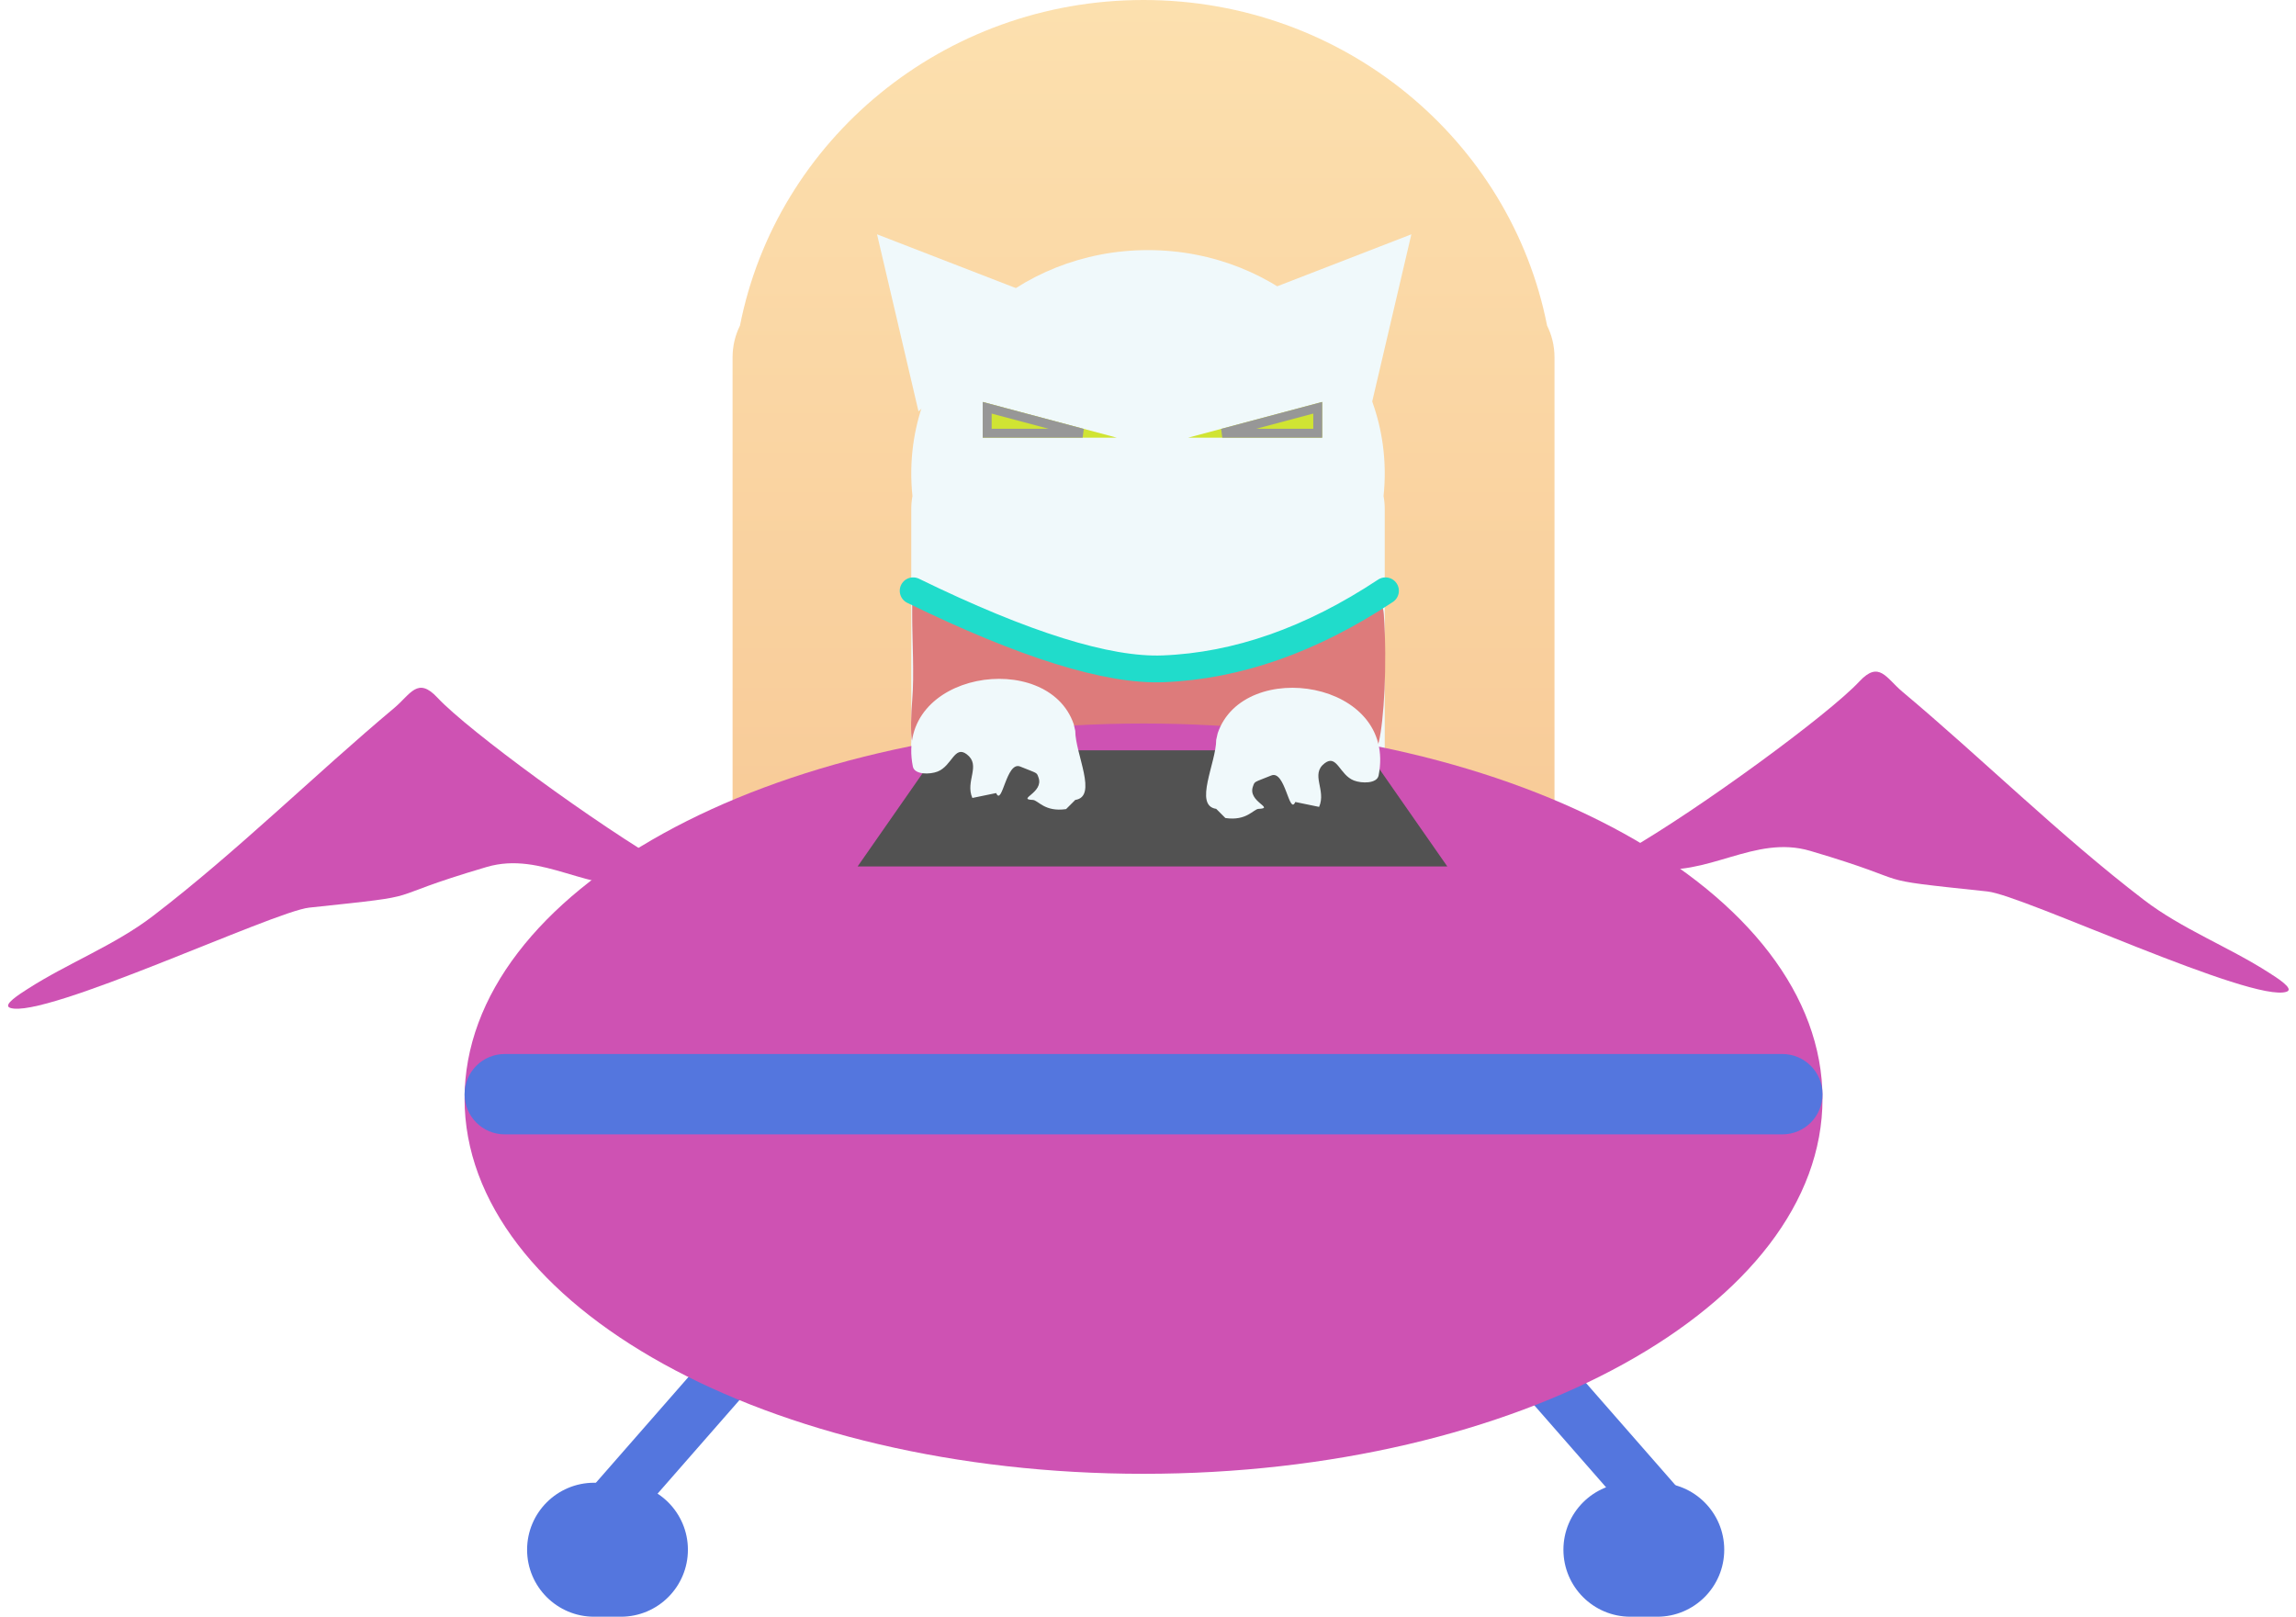
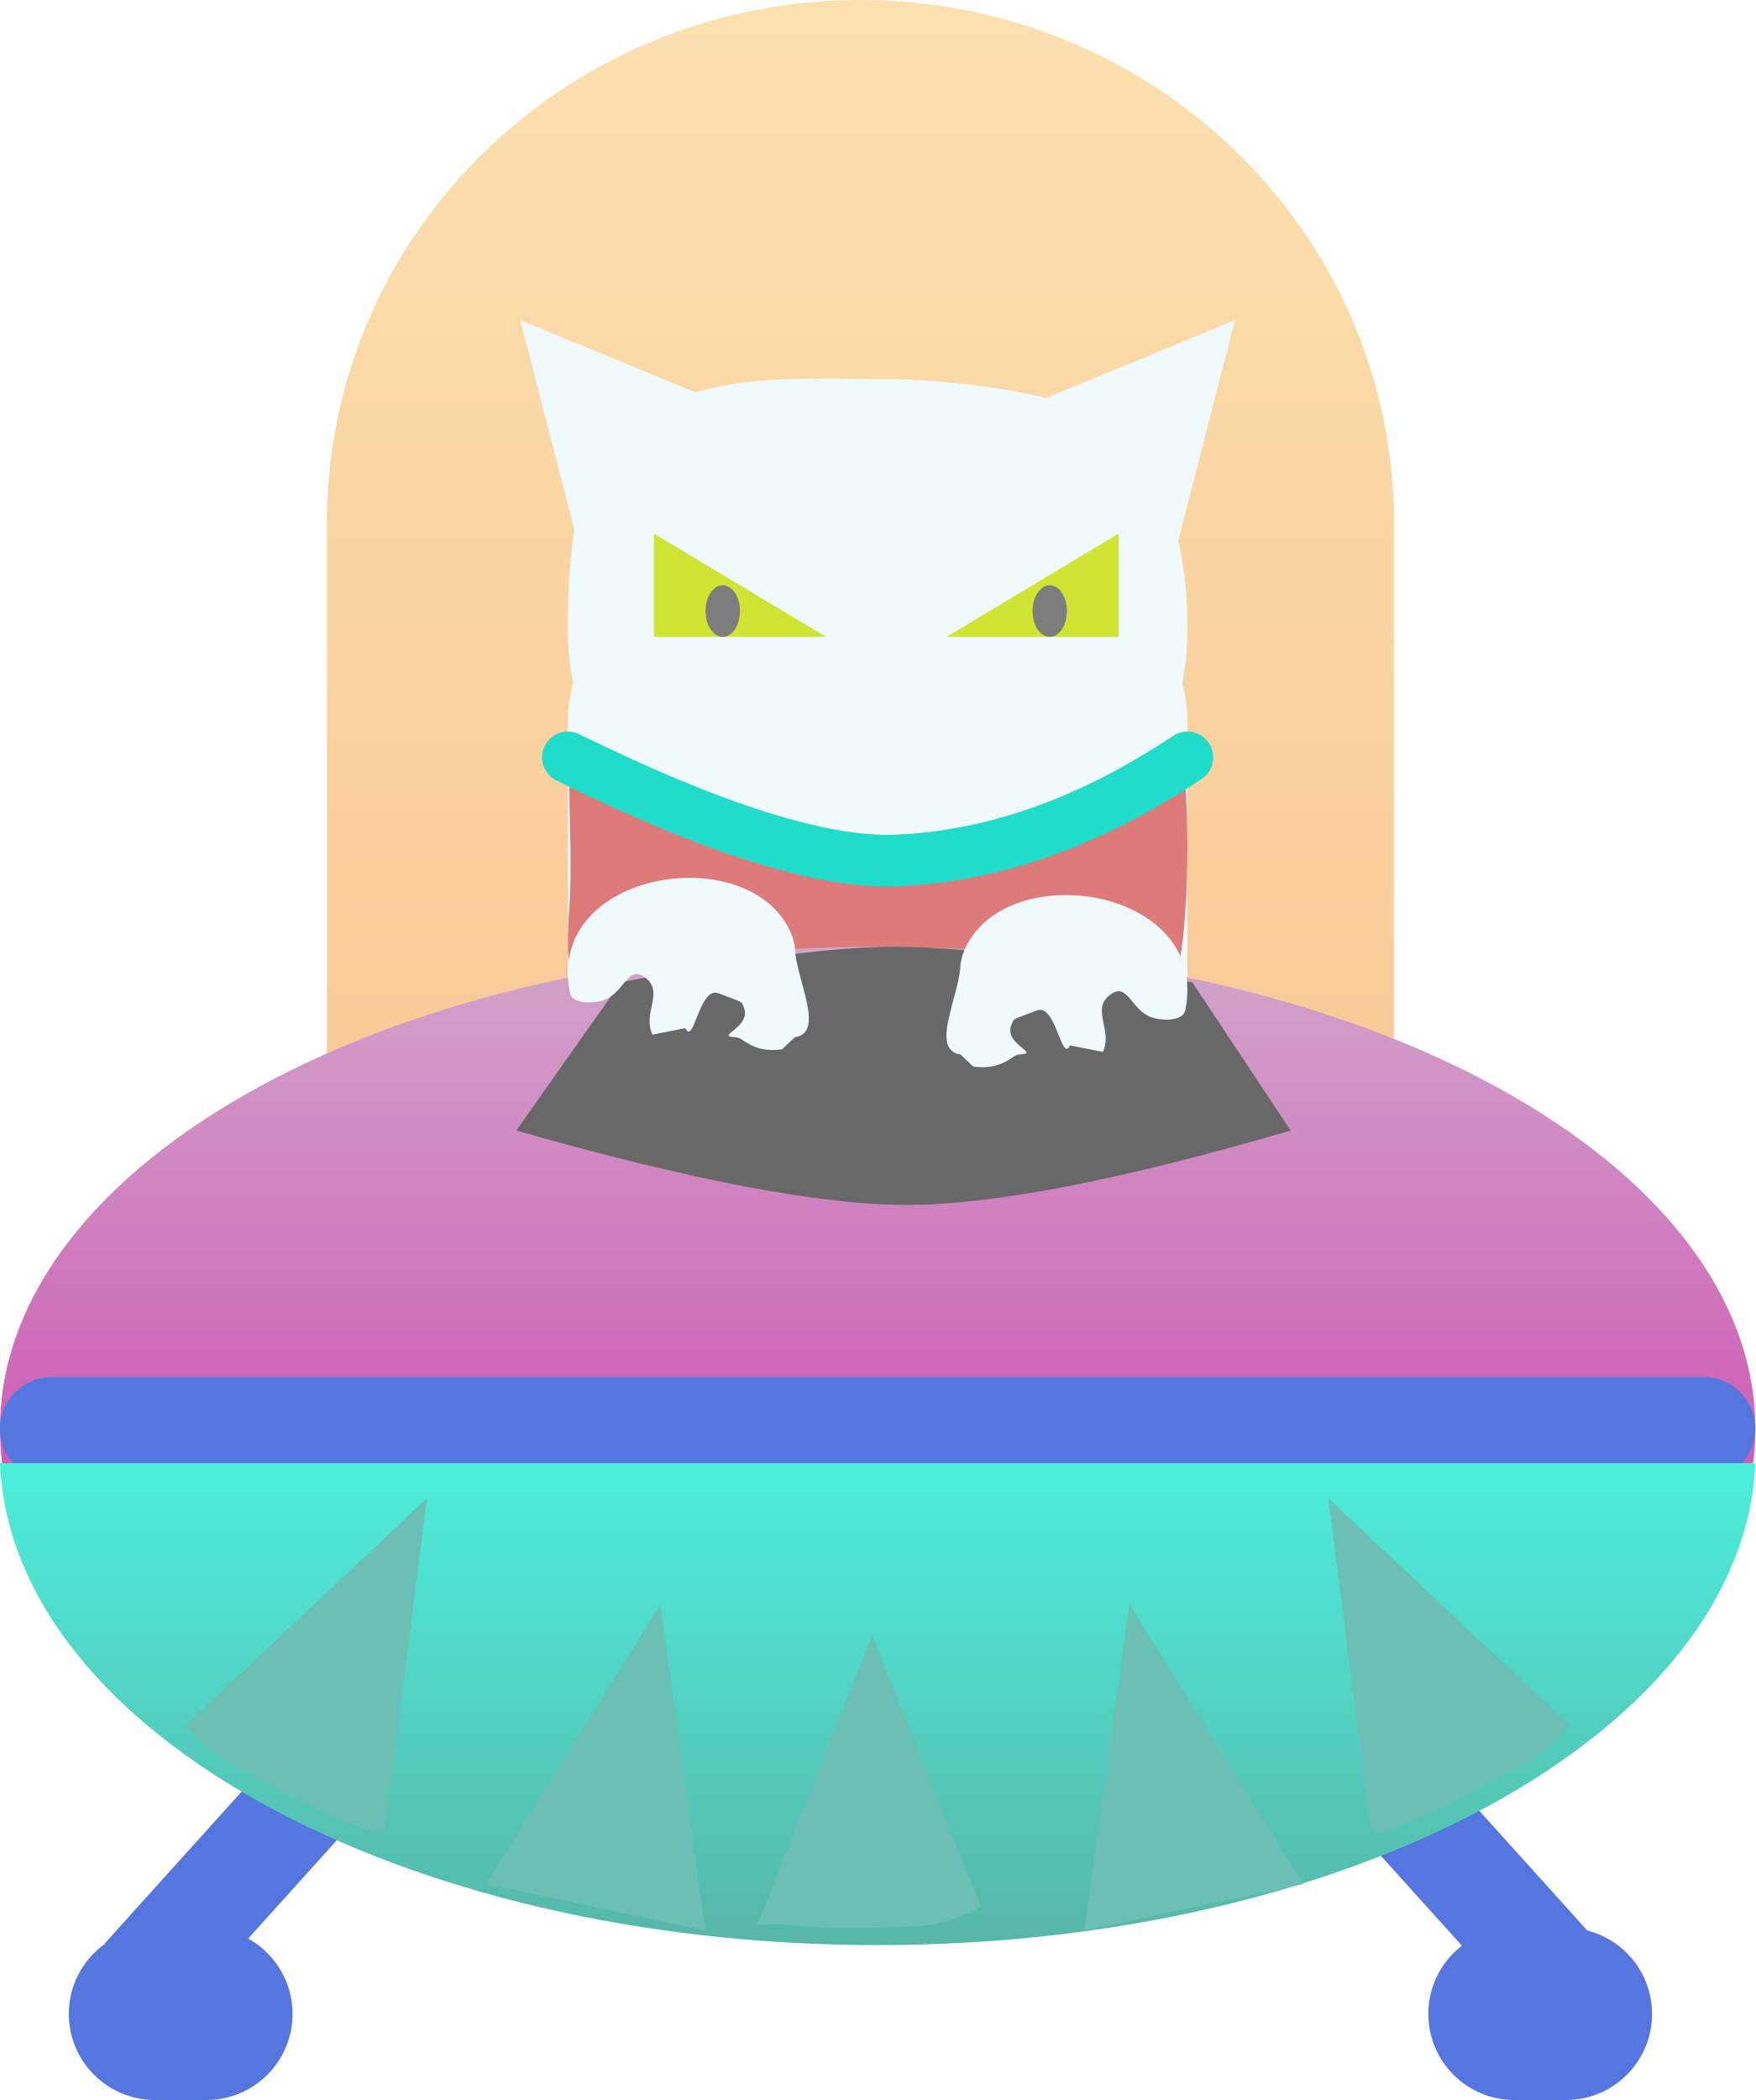
- <svg xmlns="http://www.w3.org/2000/svg" xmlns:xlink="http://www.w3.org/1999/xlink" width="257px" height="181px" viewBox="0 0 257 181" version="1.1">
+ <svg xmlns="http://www.w3.org/2000/svg" width="102px" height="122px" viewBox="0 0 102 122" version="1.1">
  <defs>
    <linearGradient x1="50%" y1="0%" x2="50%" y2="100%" id="linearGradient-1">
      <stop stop-color="#F9C871" stop-opacity="0.57" offset="0%" />
      <stop stop-color="#F0973D" stop-opacity="0.57" offset="100%" />
    </linearGradient>
-     <polygon id="path-2" points="148 45 148 49 133 49" />
-     <polygon id="path-3" points="125 45 125 49 110 49" />
+     <linearGradient x1="50%" y1="0%" x2="50%" y2="61.089%" id="linearGradient-2">
+       <stop stop-color="#D1A6CA" offset="0%" />
+       <stop stop-color="#CE52B3" offset="100%" />
+     </linearGradient>
+     <linearGradient x1="50%" y1="0%" x2="50%" y2="100%" id="linearGradient-3">
+       <stop stop-color="#4DEEDC" offset="0%" />
+       <stop stop-color="#57B6A8" offset="100%" />
+     </linearGradient>
  </defs>
  <g id="Page-1" stroke="none" stroke-width="1" fill="none" fill-rule="evenodd">
    <g id="Cat">
-       <path d="M82.83,36.449 C86.913,15.685 105.584,0 128,0 C150.416,0 169.087,15.685 173.17,36.449 C173.701,37.519 174,38.724 174,40 L174,115 C174,119.418 170.418,123 166,123 L90,123 C85.582,123 82,119.418 82,115 L82,40 C82,38.724 82.299,37.519 82.83,36.449 Z" id="Combined-Shape" fill="url(#linearGradient-1)" />
-       <path d="M154.866,55.533 C154.954,56.008 155,56.499 155,57 L155,106 C155,110.418 151.418,114 147,114 L110,114 C105.582,114 102,110.418 102,106 L102,57 L102,57 C102,56.499 102.046,56.008 102.134,55.533 C102.045,54.7 102,53.855 102,53 C102,39.193 113.864,28 128.5,28 C143.136,28 155,39.193 155,53 C155,53.855 154.955,54.7 154.866,55.533 Z" id="Combined-Shape" fill="#F0F9FB" />
-       <path d="M82.5,152.5 L68.5,168.5" id="Line-2" stroke="#5476DE" stroke-width="6" stroke-linecap="square" />
-       <path d="M185.5,152.5 L171.5,168.5" id="Line-2" stroke="#5476DE" stroke-width="6" stroke-linecap="square" transform="translate(178.5, 160.5) scale(-1, 1) translate(-178.5, -160.5) " />
-       <rect id="Rectangle-5" fill="#F0F9FB" x="122" y="68" width="13" height="16" rx="6.5" />
-       <polygon id="Triangle" fill="#F0F9FB" transform="translate(152.0743, 33.02495) scale(-1, 1) rotate(-41) translate(-152.0743, -33.02495) " points="152.074 24.025 161.574 42.025 142.574 42.025" />
-       <polygon id="Triangle" fill="#F0F9FB" transform="translate(104.0743, 33.02495) rotate(-41) translate(-104.0743, -33.02495) " points="104.074 24.025 113.574 42.025 94.574 42.025" />
-       <g id="Rectangle-4">
-         <use fill="#D0E433" fill-rule="evenodd" xlink:href="#path-2" />
-         <path stroke="#979797" stroke-width="1" d="M147.5,45.651 L136.816,48.5 L147.5,48.5 L147.5,45.651 Z" />
-       </g>
-       <g id="Rectangle-4" transform="translate(117.5, 47) scale(-1, 1) translate(-117.5, -47) ">
-         <use fill="#D0E433" fill-rule="evenodd" xlink:href="#path-3" />
-         <path stroke="#979797" stroke-width="1" d="M124.5,45.651 L113.816,48.5 L124.5,48.5 L124.5,45.651 Z" />
-       </g>
-       <path d="M102.105,66.424 C104.899,67.472 120.379,74.661 127.4,74.413 C131.412,74.271 137.967,73.689 142.954,71.827 C147.73,70.042 150.948,66.955 154.34,67.598 C154.765,67.679 154.867,68.34 154.896,68.771 C155.294,74.532 154.896,80.709 154.34,83.055 C153.273,87.558 143.156,85.384 133.208,85.072 C122.911,84.748 111.339,88.119 102.366,83.055 C101.84,82.758 102.195,83.457 102.105,83.055 C101.888,82.094 101.991,79.808 102.105,78.426 C102.348,75.476 102.105,71.853 102.105,68.771 L102.105,66.424 Z" id="Path-9" fill="#DD7B7B" />
-       <path d="M102.212,66.142 C114.645,72.21 123.973,75.122 130.196,74.877 C138.486,74.551 146.782,71.64 155.082,66.142" id="Path-8" stroke="#20DCCB" stroke-width="3" stroke-linecap="round" />
-       <ellipse id="Oval-11" fill="#CE52B3" cx="128" cy="123" rx="76" ry="42" />
-       <polygon id="Rectangle-8" fill="#525252" points="105.06 84 152.94 84 162 97 96 97" />
-       <rect id="Rectangle-9" fill="#5476DE" x="52" y="118" width="152" height="9" rx="4.5" />
-       <path d="M136.134,82.823 C136.134,85.4 133.583,90.184 136.134,90.555 L137.162,91.583 C139.573,91.934 140.289,90.578 140.887,90.555 C142.746,90.484 139.615,89.759 140.251,88.038 C140.472,87.439 140.315,87.627 142.298,86.818 C143.869,86.177 144.303,91.339 144.988,89.786 L147.652,90.335 C148.485,88.445 146.634,86.695 148.278,85.446 C149.658,84.398 149.93,86.748 151.543,87.379 C152.42,87.722 154.129,87.742 154.313,86.818 C156.431,76.164 139.193,73.561 136.301,82.089 L136.134,82.823 Z" id="Path-13" fill="#F0F9FB" />
-       <path d="M103.134,81.823 C103.134,84.4 100.583,89.184 103.134,89.555 L104.162,90.583 C106.573,90.934 107.289,89.578 107.887,89.555 C109.746,89.484 106.615,88.759 107.251,87.038 C107.472,86.439 107.315,86.627 109.298,85.818 C110.869,85.177 111.303,90.339 111.988,88.786 L114.652,89.335 C115.485,87.445 113.634,85.695 115.278,84.446 C116.658,83.398 116.93,85.748 118.543,86.379 C119.42,86.722 121.129,86.742 121.313,85.818 C123.431,75.164 106.193,72.561 103.301,81.089 L103.134,81.823 Z" id="Path-13" fill="#F0F9FB" transform="translate(111.7461, 83.32062) scale(-1, 1) translate(-111.7461, -83.32062) " />
-       <path d="M182.085,95.26 C190.272,90.551 204.706,79.965 208.124,76.295 C210.347,73.909 211.118,75.912 212.947,77.445 C221.877,84.929 230.541,93.524 239.97,100.744 C244.268,104.035 249.45,105.988 254.002,108.916 C254.808,109.434 256.861,110.709 255.956,111.026 C252.173,112.352 226.441,100.224 222.473,99.805 C208.076,98.284 215.493,99.055 202.626,95.26 C196.341,93.406 191.153,98.302 184.545,97.192 L182.085,95.26 Z" id="Path-16" fill="#CE52B3" />
-       <path d="M0.903,97.067 C9.09,92.359 23.524,81.773 26.942,78.103 C29.165,75.717 29.937,77.72 31.765,79.252 C40.696,86.737 49.359,95.332 58.788,102.552 C63.086,105.842 68.268,107.796 72.82,110.724 C73.626,111.242 75.679,112.516 74.774,112.833 C70.992,114.16 45.259,102.032 41.291,101.613 C26.894,100.092 34.311,100.863 21.444,97.067 C15.16,95.214 9.971,100.109 3.363,98.999 L0.903,97.067 Z" id="Path-16" fill="#CE52B3" transform="translate(37.95166, 94.96734) scale(-1, 1) translate(-37.95166, -94.96734) " />
-       <rect id="Rectangle-10" fill="#5476DE" x="59" y="166" width="18" height="15" rx="7.5" />
-       <rect id="Rectangle-10" fill="#5476DE" x="175" y="166" width="18" height="15" rx="7.5" />
+       <path d="M19.042,28.766 C19.892,12.739 33.427,0 50,0 C66.573,0 80.108,12.739 80.958,28.766 C80.986,29.038 81,29.314 81,29.593 L81,75 L81,75 C81,79.418 77.418,83 73,83 L27,83 L27,83 C22.582,83 19,79.418 19,75 L19,29.593 C19,29.314 19.014,29.038 19.042,28.766 Z" id="Combined-Shape" fill="url(#linearGradient-1)" />
+       <path d="M68.7,39.685 C68.895,40.378 69,41.109 69,41.864 L69,70 C69,74.418 65.418,78 61,78 L41,78 C36.582,78 33,74.418 33,70 L33,41.864 C33,41.109 33.105,40.378 33.3,39.685 C33.103,38.679 33,37.641 33,36.58 C33,31.675 33.434,26.032 37.377,24.138 C37.572,24.045 35.43,24.697 39.245,23.206 C43.06,21.716 46.941,22.027 51.424,22.027 C54.873,22.027 59.848,22.644 62.4,23.618 C62.663,23.719 62.596,24.036 62.81,24.138 C67.488,26.378 69,30.794 69,36.58 C69,37.641 68.897,38.679 68.7,39.685 Z" id="Combined-Shape" fill="#F0F9FB" />
+       <path d="M19.667,102.324 L10.333,112.676" id="Line-2" stroke="#5476DE" stroke-width="6" stroke-linecap="square" />
+       <path d="M88.667,102.324 L79.333,112.676" id="Line-2" stroke="#5476DE" stroke-width="6" stroke-linecap="square" transform="translate(84, 107.5) scale(-1, 1) translate(-84, -107.5) " />
+       <polygon id="Triangle" fill="#F0F9FB" transform="translate(67.5, 23.5) scale(-1, 1) rotate(-41) translate(-67.5, -23.5) " points="67.5 17 74 30 61 30" />
+       <polygon id="Triangle" fill="#F0F9FB" transform="translate(34.5, 23.5) rotate(-41) translate(-34.5, -23.5) " points="34.5 17 41 30 28 30" />
+       <polygon id="Rectangle-4" fill="#D0E433" points="65 31 65 37 55 37" />
+       <polygon id="Rectangle-4" fill="#D0E433" transform="translate(43, 34) scale(-1, 1) translate(-43, -34) " points="48 31 48 37 45.132 37 38 37" />
+       <ellipse id="Oval-13" fill="#7D7D7D" cx="61" cy="35.5" rx="1" ry="1.5" />
+       <ellipse id="Oval-13" fill="#7D7D7D" cx="42" cy="35.5" rx="1" ry="1.5" />
+       <path d="M33.086,44 C34.981,44.754 45.48,49.929 50.242,49.75 C52.963,49.648 57.409,49.23 60.791,47.889 C64.03,46.604 66.213,44.382 68.514,44.845 C68.802,44.903 68.871,45.379 68.891,45.69 C69.16,49.836 68.891,54.282 68.514,55.971 C67.79,59.212 60.929,57.648 54.181,57.423 C47.197,57.19 39.349,59.616 33.263,55.971 C32.907,55.758 33.147,56.26 33.086,55.971 C32.939,55.28 33.009,53.634 33.086,52.639 C33.251,50.516 33.086,47.908 33.086,45.69 L33.086,44 Z" id="Path-9" fill="#DD7B7B" />
+       <path d="M33,44 C41.466,48.161 47.818,50.158 52.055,49.99 C57.7,49.767 63.348,47.77 69,44" id="Path-8" stroke="#20DCCB" stroke-width="3" stroke-linecap="round" />
+       <ellipse id="Oval-11" fill="url(#linearGradient-2)" cx="51" cy="83" rx="51" ry="28" />
+       <path d="M36.078,57.067 C43.145,55.689 48.469,55 52.05,55 C55.632,55 61.376,55.689 69.284,57.067 L75,65.678 C65.147,68.559 57.707,70 52.681,70 C47.655,70 40.095,68.559 30,65.678 L36.078,57.067 Z" id="Rectangle-8" fill="#686868" />
+       <rect id="Rectangle-9" fill="#5476DE" x="0" y="80" width="102" height="6" rx="3" />
+       <path d="M55.814,55.977 C55.814,57.737 53.982,61.005 55.814,61.258 L56.553,61.96 C58.285,62.2 58.799,61.274 59.228,61.258 C60.563,61.21 58.314,60.714 58.771,59.539 C58.93,59.13 58.817,59.258 60.241,58.706 C61.37,58.268 61.682,61.793 62.173,60.733 L64.087,61.108 C64.686,59.817 63.356,58.622 64.537,57.769 C65.528,57.053 65.723,58.658 66.882,59.089 C67.512,59.323 68.739,59.337 68.871,58.706 C70.392,51.429 58.011,49.651 55.934,55.476 L55.814,55.977 Z" id="Path-13" fill="#F0F9FB" />
+       <path d="M33.814,54.977 C33.814,56.737 31.982,60.005 33.814,60.258 L34.553,60.96 C36.285,61.2 36.799,60.274 37.228,60.258 C38.563,60.21 36.314,59.714 36.771,58.539 C36.93,58.13 36.817,58.258 38.241,57.706 C39.37,57.268 39.682,60.793 40.173,59.733 L42.087,60.108 C42.686,58.817 41.356,57.622 42.537,56.769 C43.528,56.053 43.723,57.658 44.882,58.089 C45.512,58.323 46.739,58.337 46.871,57.706 C48.392,50.429 36.011,48.651 33.934,54.476 L33.814,54.977 Z" id="Path-13" fill="#F0F9FB" transform="translate(40, 56) scale(-1, 1) translate(-40, -56) " />
+       <rect id="Rectangle-10" fill="#5476DE" x="4" y="112" width="13" height="10" rx="5" />
+       <rect id="Rectangle-10" fill="#5476DE" x="83" y="112" width="13" height="10" rx="5" />
+       <path d="M-9.67802227e-15,85 C0.645,100.526 23.232,113 51,113 C78.768,113 101.355,100.526 102,85 L-8.8817842e-15,85 Z" id="Combined-Shape" fill="url(#linearGradient-3)" />
+       <polygon id="Triangle-3" fill="#6BBFB4" transform="translate(67.5, 102) rotate(-12) translate(-67.5, -102) " points="67.5 93 74 111 61 111" />
+       <path d="M50.683,95 L57,110.784 C55.781,111.378 54.783,111.731 54.006,111.843 C52.84,112.011 46.841,112.09 46.081,111.843 C45.823,111.759 45.129,111.759 44,111.843 L50.683,95 Z" id="Triangle-3" fill="#6BBFB4" />
+       <path d="M81.5,86 L88,104.116 C87.243,104.443 86.672,104.643 86.286,104.716 C84.612,105.032 83.132,104.973 82.125,104.973 C80.966,104.973 78.114,105.125 75.467,104.707 C75.167,104.66 75.011,104.463 75,104.116 L81.5,86 Z" id="Triangle-3" fill="#6BBFB4" transform="translate(81.5, 95.5) rotate(-27) translate(-81.5, -95.5) " />
+       <polygon id="Triangle-3" fill="#6BBFB4" transform="translate(36.5, 102) scale(-1, 1) rotate(-12) translate(-36.5, -102) " points="36.5 93 43 111 30 111" />
+       <path d="M20.5,86 L27,104.116 C26.243,104.443 25.672,104.643 25.286,104.716 C23.612,105.032 22.132,104.973 21.125,104.973 C19.966,104.973 17.114,105.125 14.467,104.707 C14.167,104.66 14.011,104.463 14,104.116 L20.5,86 Z" id="Triangle-3" fill="#6BBFB4" transform="translate(20.5, 95.5) scale(-1, 1) rotate(-27) translate(-20.5, -95.5) " />
    </g>
  </g>
</svg>
